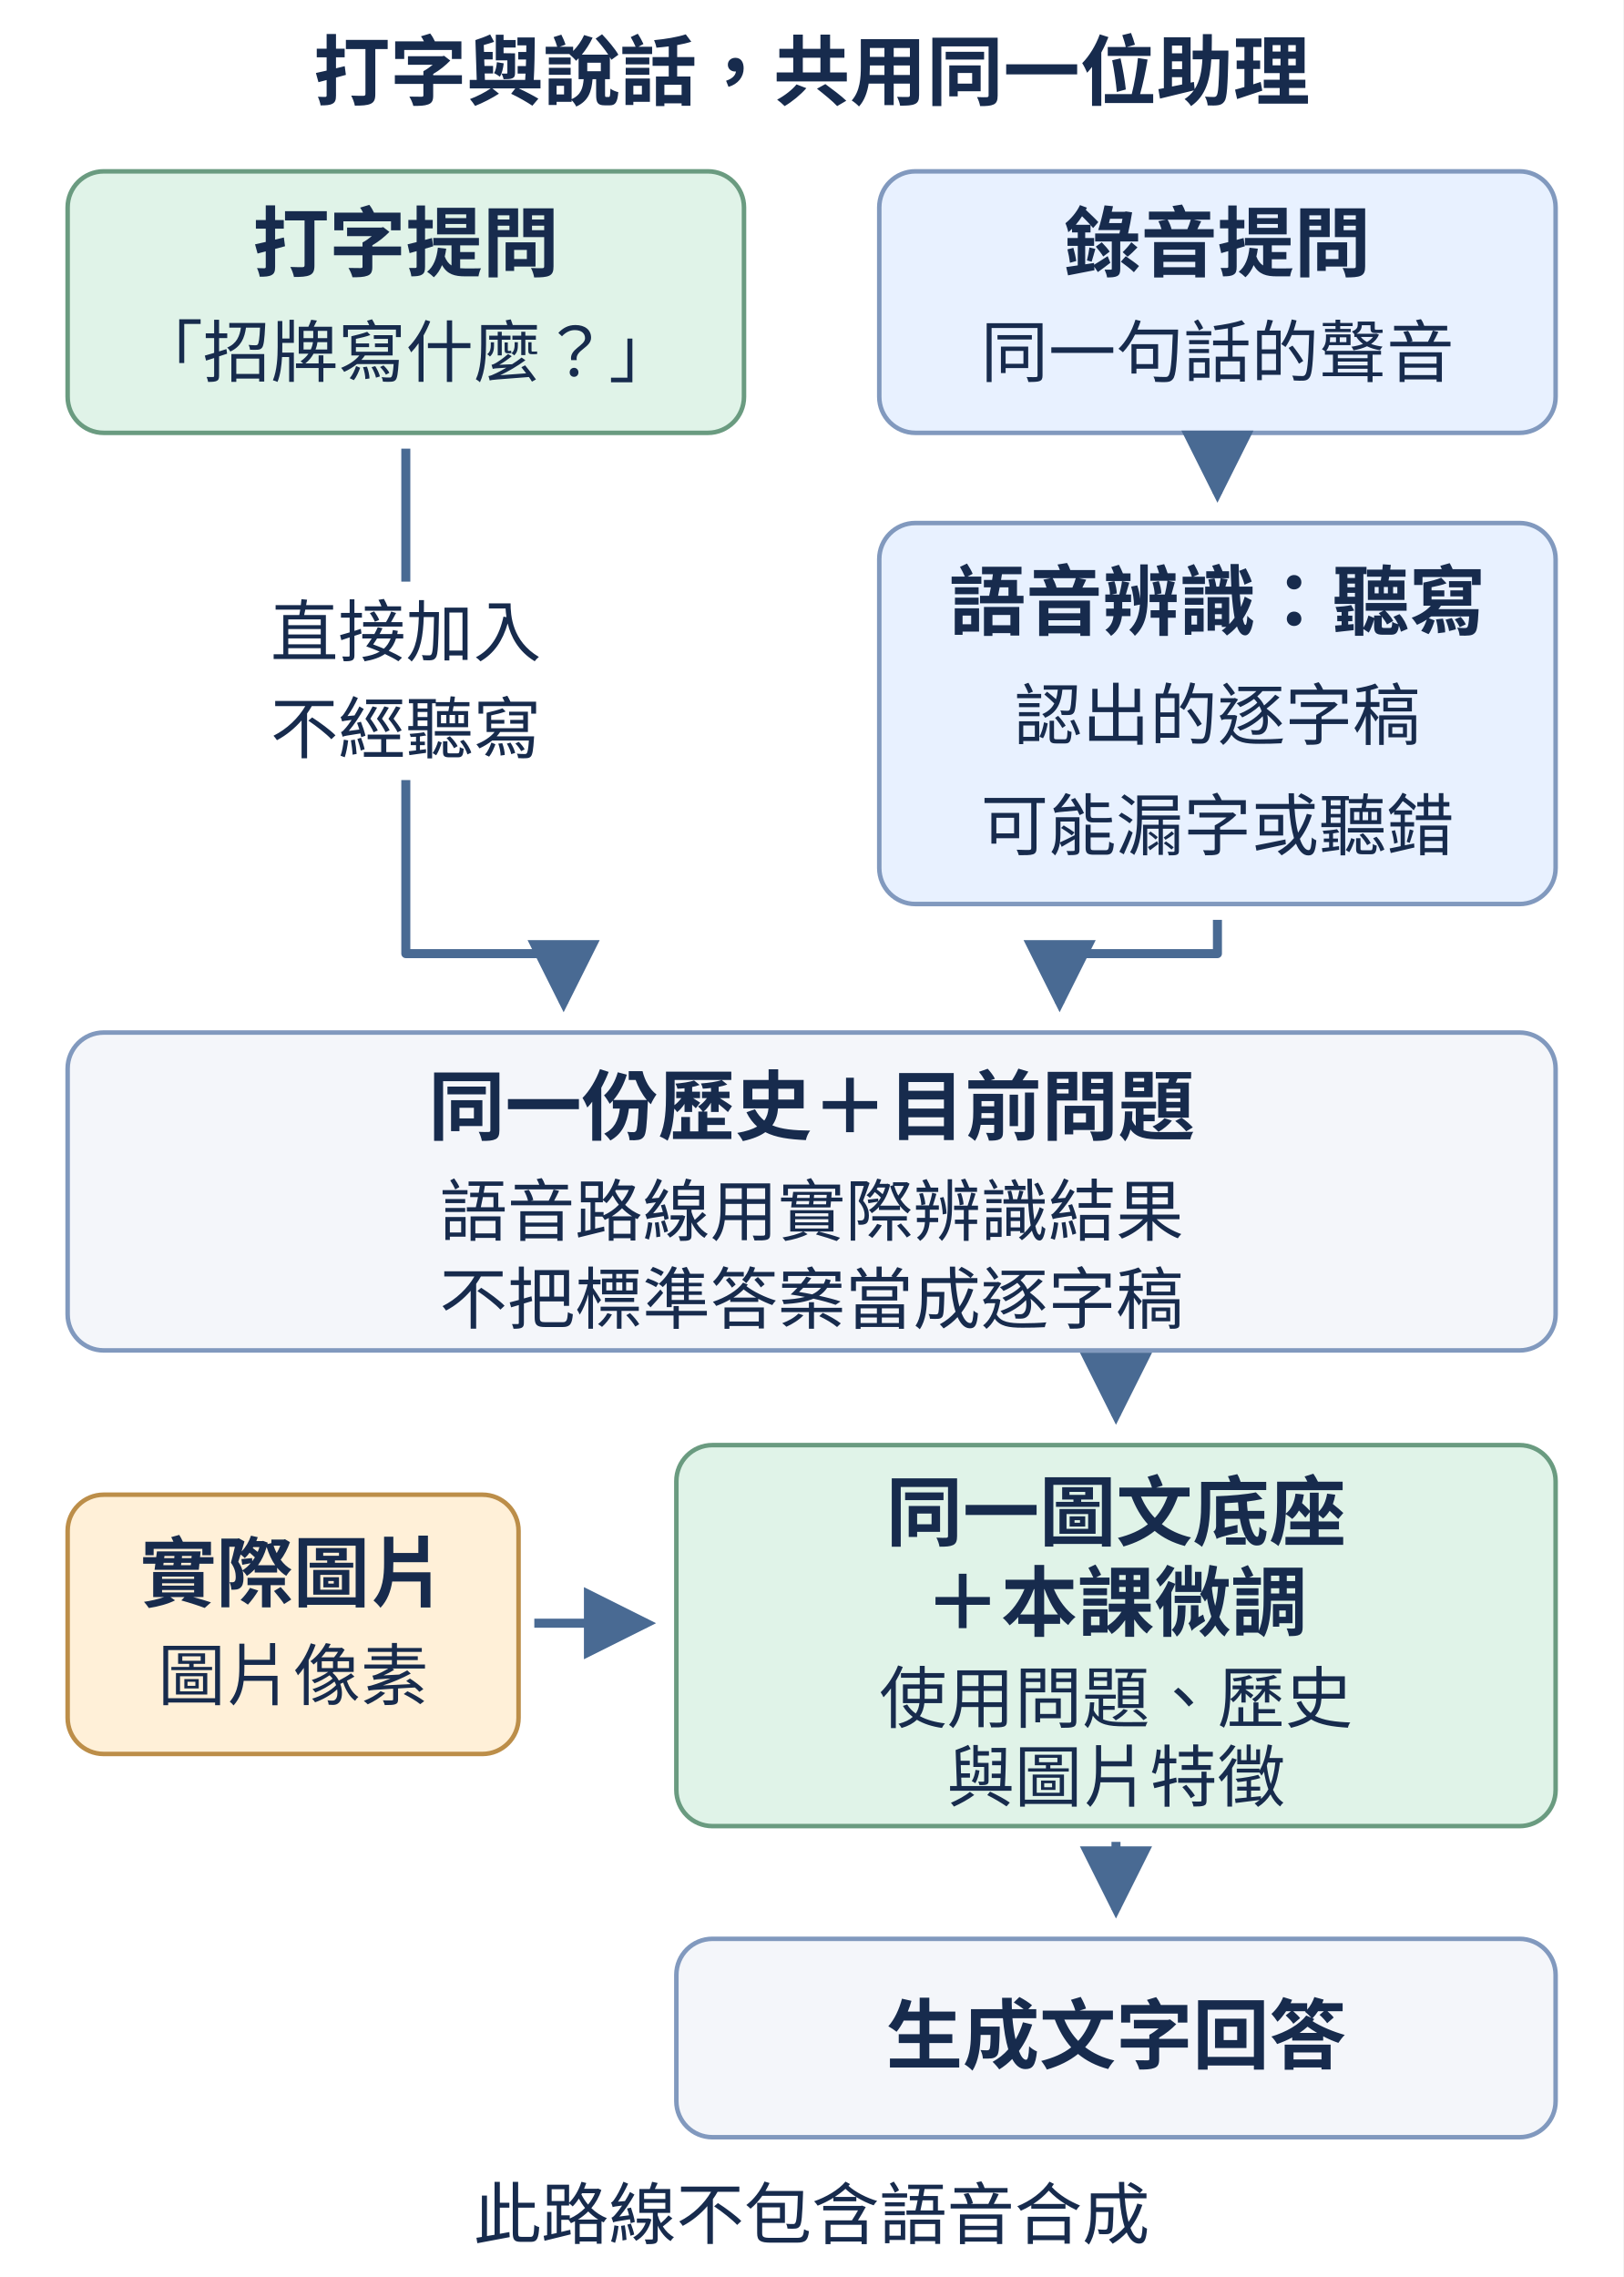
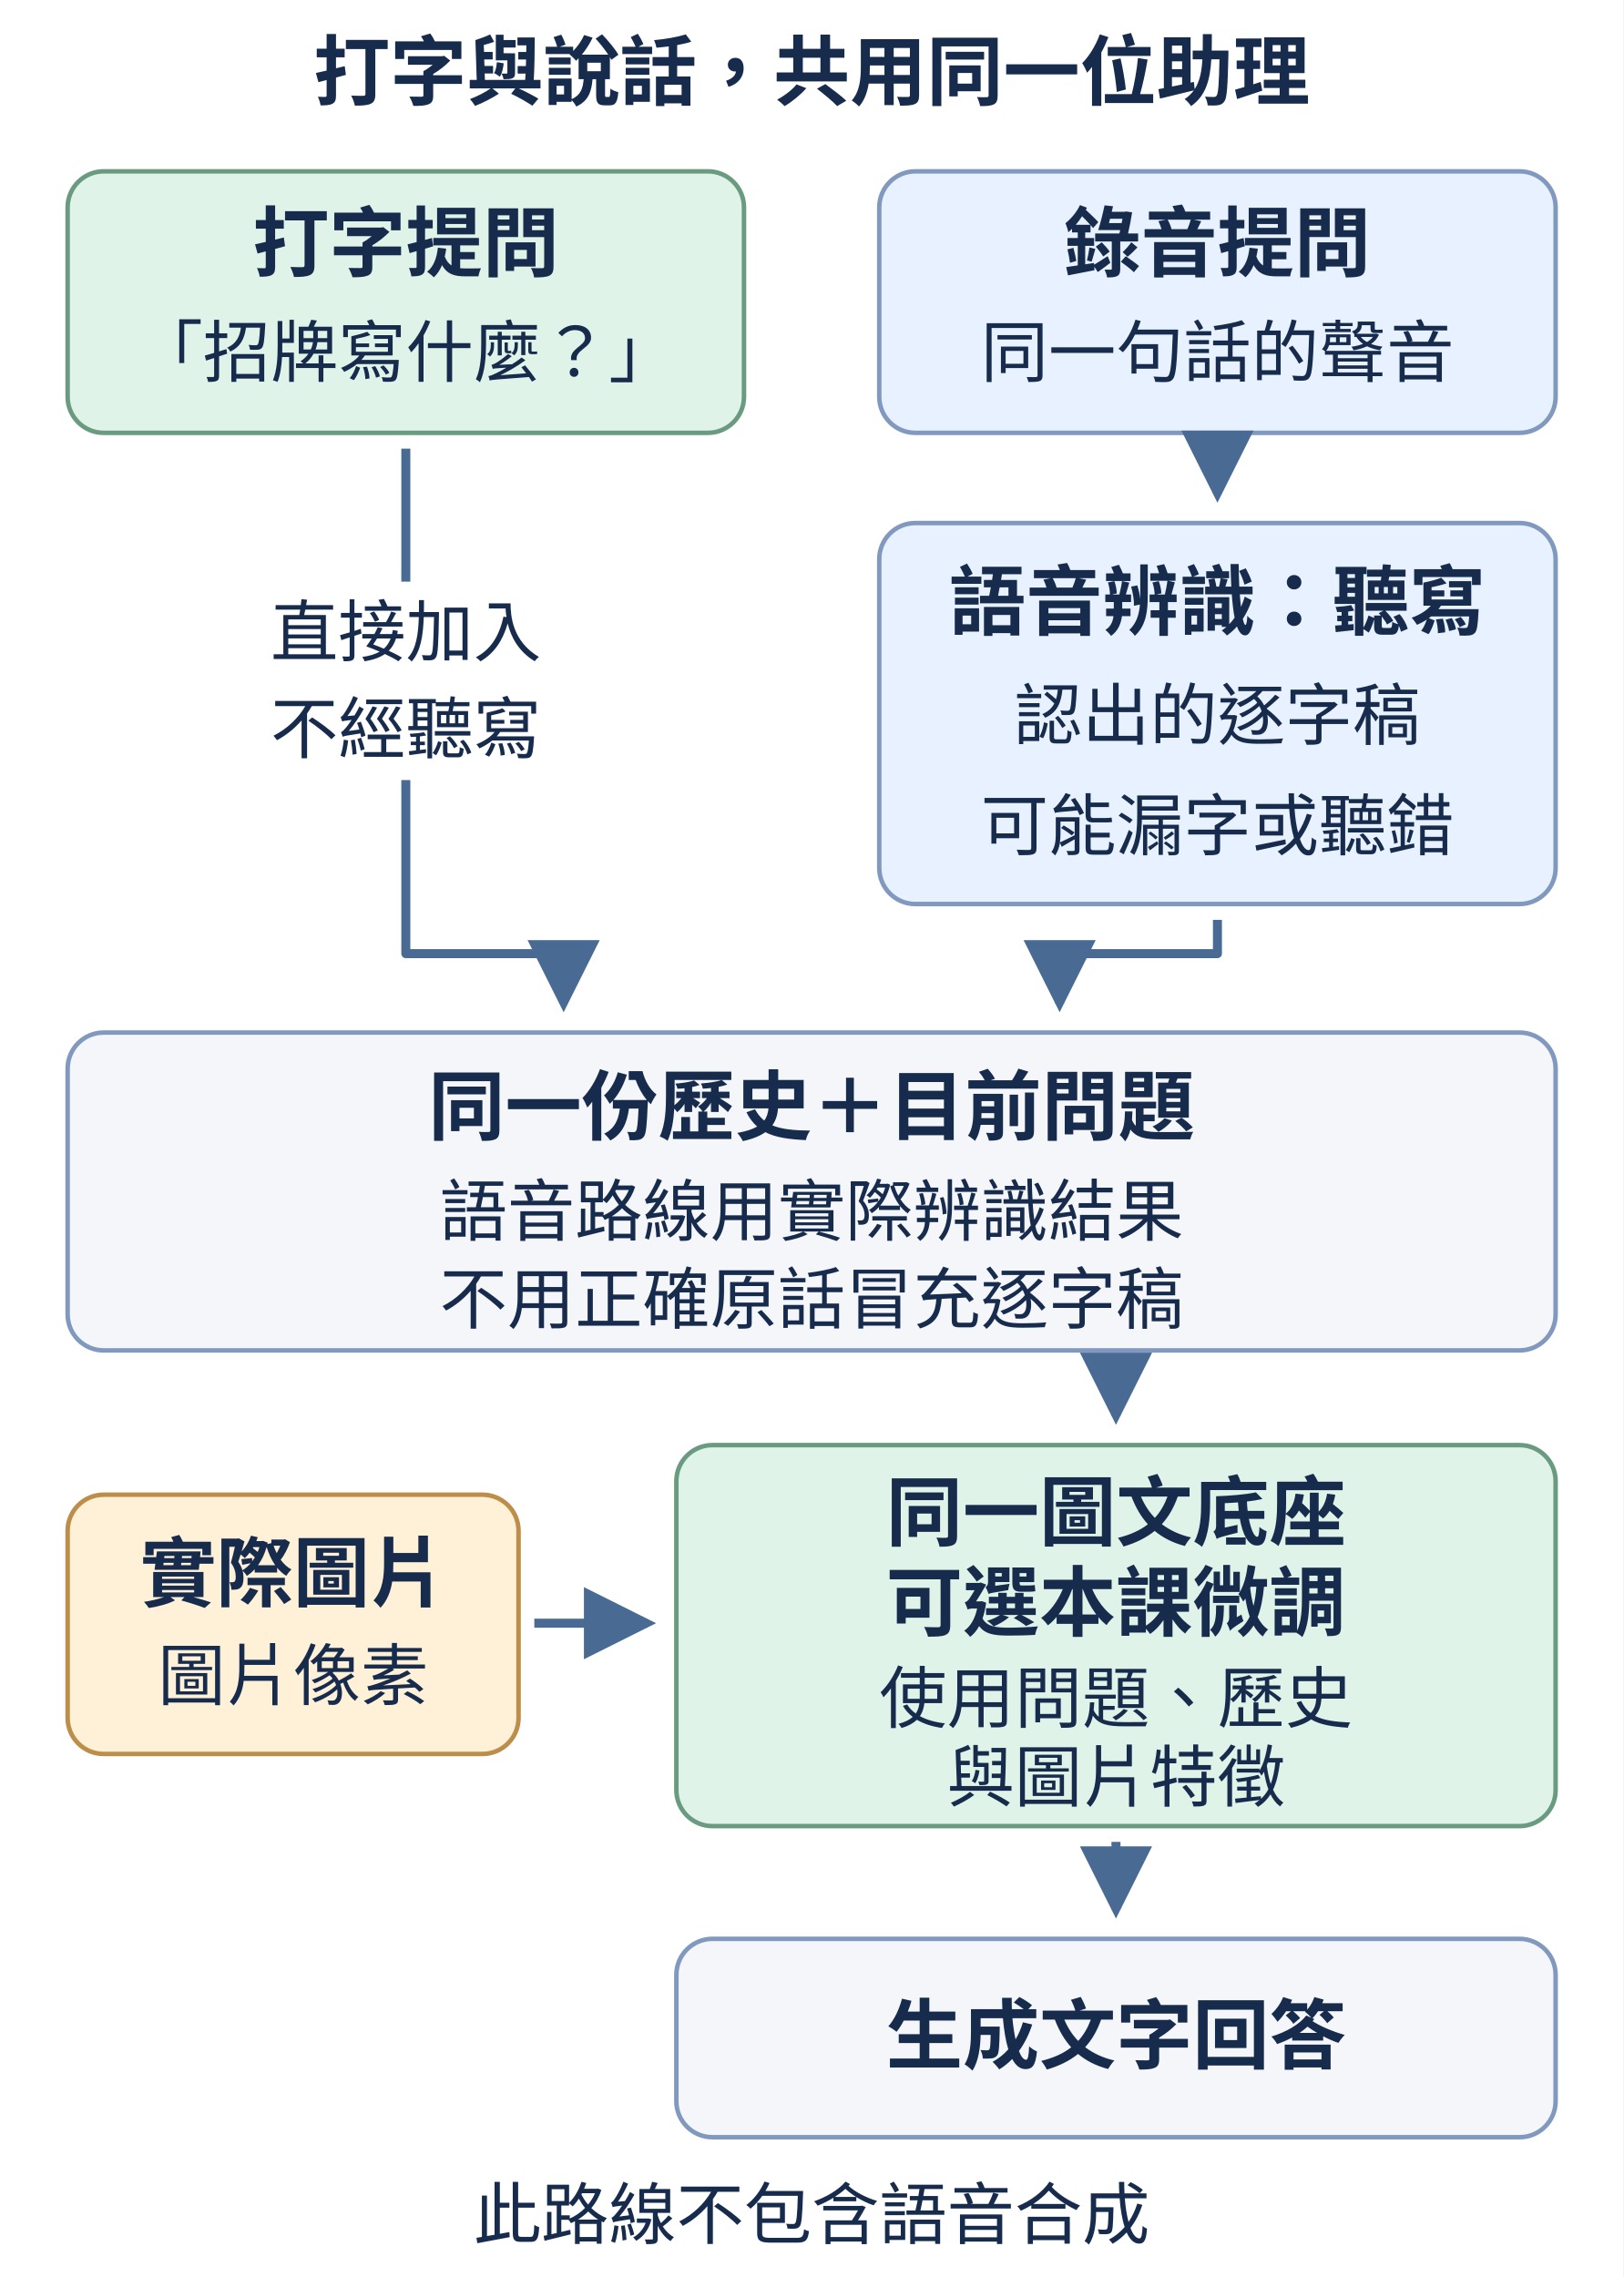
<svg xmlns="http://www.w3.org/2000/svg" viewBox="0 0 720 1010" role="img" aria-labelledby="title desc">
  <style>
    text{font-family:"Noto Sans CJK TC","Microsoft JhengHei","PingFang TC",sans-serif;fill:#172b4d}
    .title{font-size:34px;font-weight:600}
    .main{font-size:34px;font-weight:600}
    .small{font-size:30px}
    .edge{fill:none;stroke:#496a93;stroke-width:4;stroke-linejoin:round}
  </style>
  <defs>
    <marker id="arrow" markerWidth="8" markerHeight="8" refX="7" refY="4" orient="auto">
      <path d="M0 0L8 4L0 8" fill="#496a93" />
    </marker>
  </defs>
  <rect width="720" height="1010" fill="#fff" />
  <text x="360" y="44" text-anchor="middle" class="title">打字與說話，共用同一位助理</text>
  <rect x="30" y="76" width="300" height="116" rx="16" fill="#e0f3e8" stroke="#6a9b80" stroke-width="2" />
  <text x="180" y="120" text-anchor="middle" class="main">打字提問</text>
  <text x="180" y="167" text-anchor="middle" class="small">「招牌寫什麼？」</text>
  <rect x="390" y="76" width="300" height="116" rx="16" fill="#e8f1ff" stroke="#8199be" stroke-width="2" />
  <text x="540" y="120" text-anchor="middle" class="main">錄音提問</text>
  <text x="540" y="167" text-anchor="middle" class="small">同一句話的聲音</text>
  <path d="M540 199V219" class="edge" marker-end="url(#arrow)" />
  <rect x="390" y="232" width="300" height="169" rx="16" fill="#e8f1ff" stroke="#8199be" stroke-width="2" />
  <text x="540" y="279" text-anchor="middle" class="main">語音辨識：聽寫</text>
  <text x="540" y="328" text-anchor="middle" class="small">認出的逐字稿</text>
  <text x="540" y="377" text-anchor="middle" class="small">可能漏字或聽錯</text>
  <path d="M180 199V423H250V445" class="edge" marker-end="url(#arrow)" />
  <rect x="75" y="258" width="210" height="88" rx="12" fill="#fff" />
  <text x="180" y="291" text-anchor="middle" class="small">直接加入</text>
  <text x="180" y="334" text-anchor="middle" class="small">不經聽寫</text>
  <path d="M540 408V423H470V445" class="edge" marker-end="url(#arrow)" />
  <rect x="30" y="458" width="660" height="141" rx="16" fill="#f4f6fa" stroke="#8199be" stroke-width="2" />
  <text x="360" y="503" text-anchor="middle" class="main">同一份歷史＋目前問題</text>
  <text x="360" y="548" text-anchor="middle" class="small">語音路線用實際辨識結果</text>
-   <text x="360" y="587" text-anchor="middle" class="small">不把標準答案當成逐字稿</text>
+   <text x="360" y="587" text-anchor="middle" class="small">不用正確原話冒充逐字稿</text>
  <path d="M495 606V628" class="edge" marker-end="url(#arrow)" />
  <rect x="30" y="663" width="200" height="115" rx="16" fill="#fff0d8" stroke="#bc8e49" stroke-width="2" />
  <text x="130" y="710" text-anchor="middle" class="main">實際圖片</text>
  <text x="130" y="754" text-anchor="middle" class="small">圖片像素</text>
  <path d="M237 720H287" class="edge" marker-end="url(#arrow)" />
  <rect x="300" y="641" width="390" height="169" rx="16" fill="#e0f3e8" stroke="#6a9b80" stroke-width="2" />
  <text x="495" y="683" text-anchor="middle" class="main">同一圖文底座</text>
-   <text x="495" y="723" text-anchor="middle" class="main">＋本課微調</text>
+   <text x="495" y="723" text-anchor="middle" class="main">可選本課微調</text>
  <text x="495" y="764" text-anchor="middle" class="small">使用問題、歷史</text>
  <text x="495" y="799" text-anchor="middle" class="small">與圖片特徵</text>
  <path d="M495 817V847" class="edge" marker-end="url(#arrow)" />
  <rect x="300" y="860" width="390" height="88" rx="16" fill="#f4f6fa" stroke="#8199be" stroke-width="2" />
  <text x="495" y="915" text-anchor="middle" class="main">生成文字回答</text>
  <text x="360" y="993" text-anchor="middle" class="small">此路線不包含語音合成</text>
</svg>
